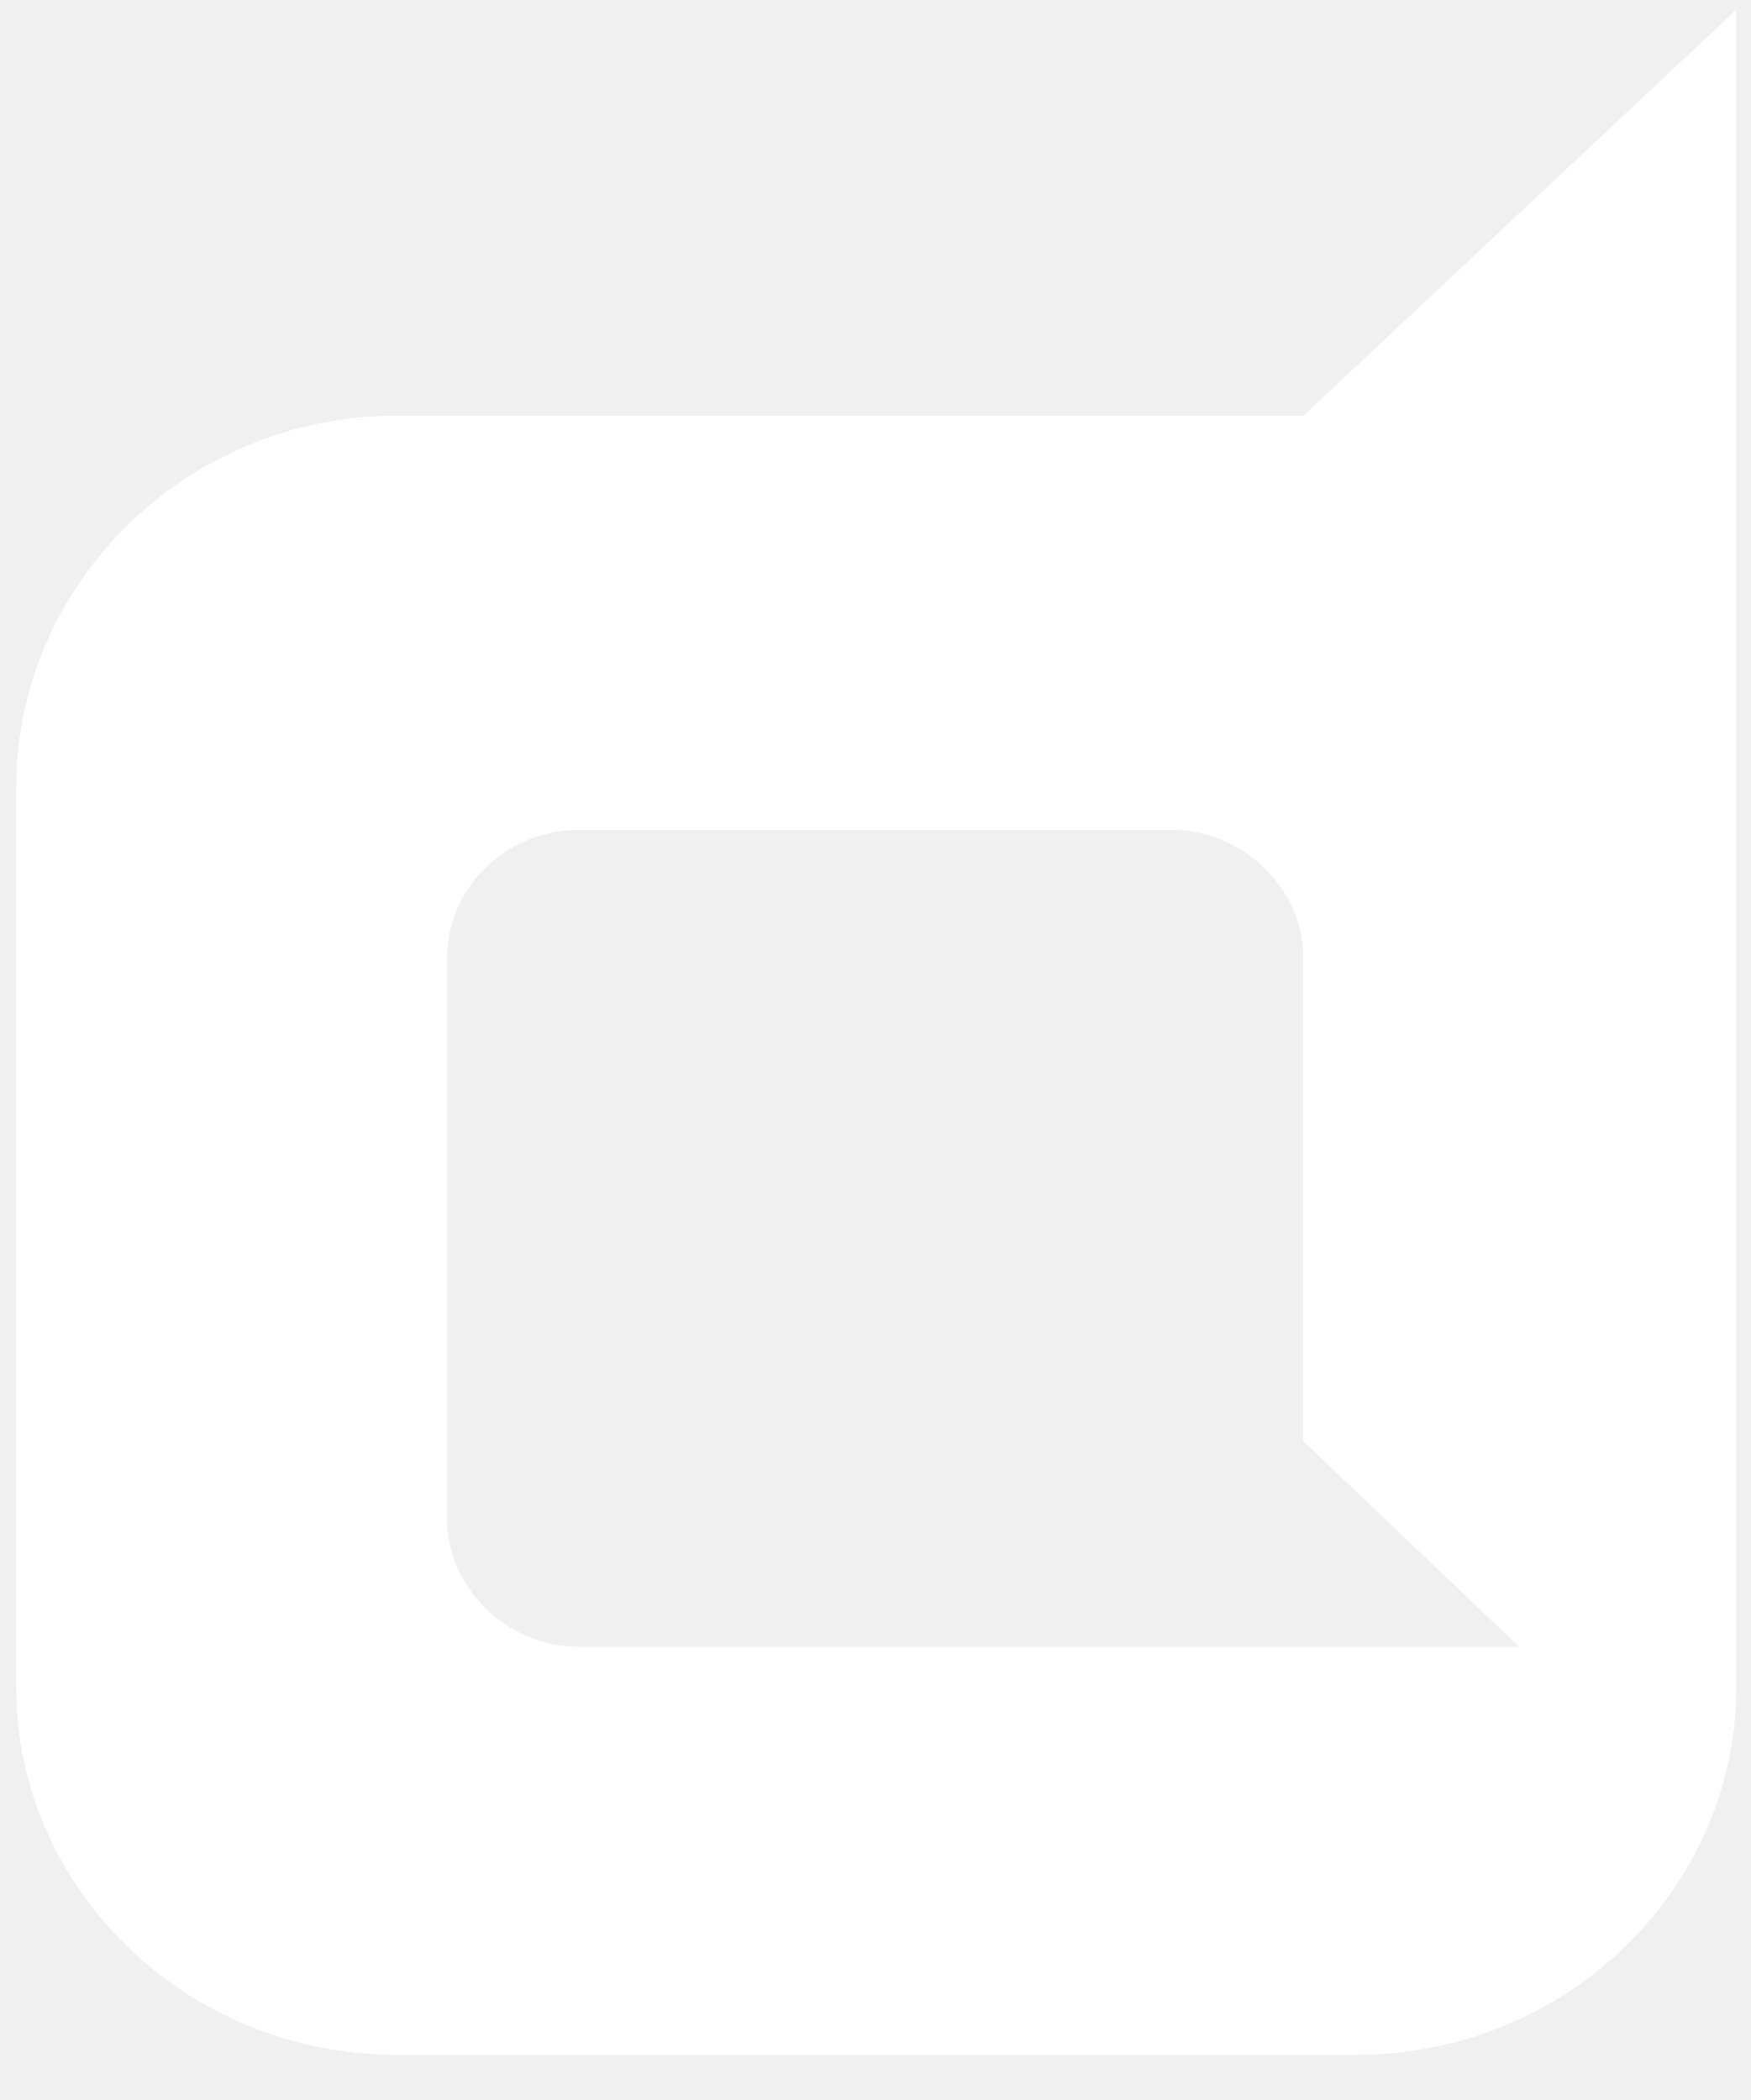
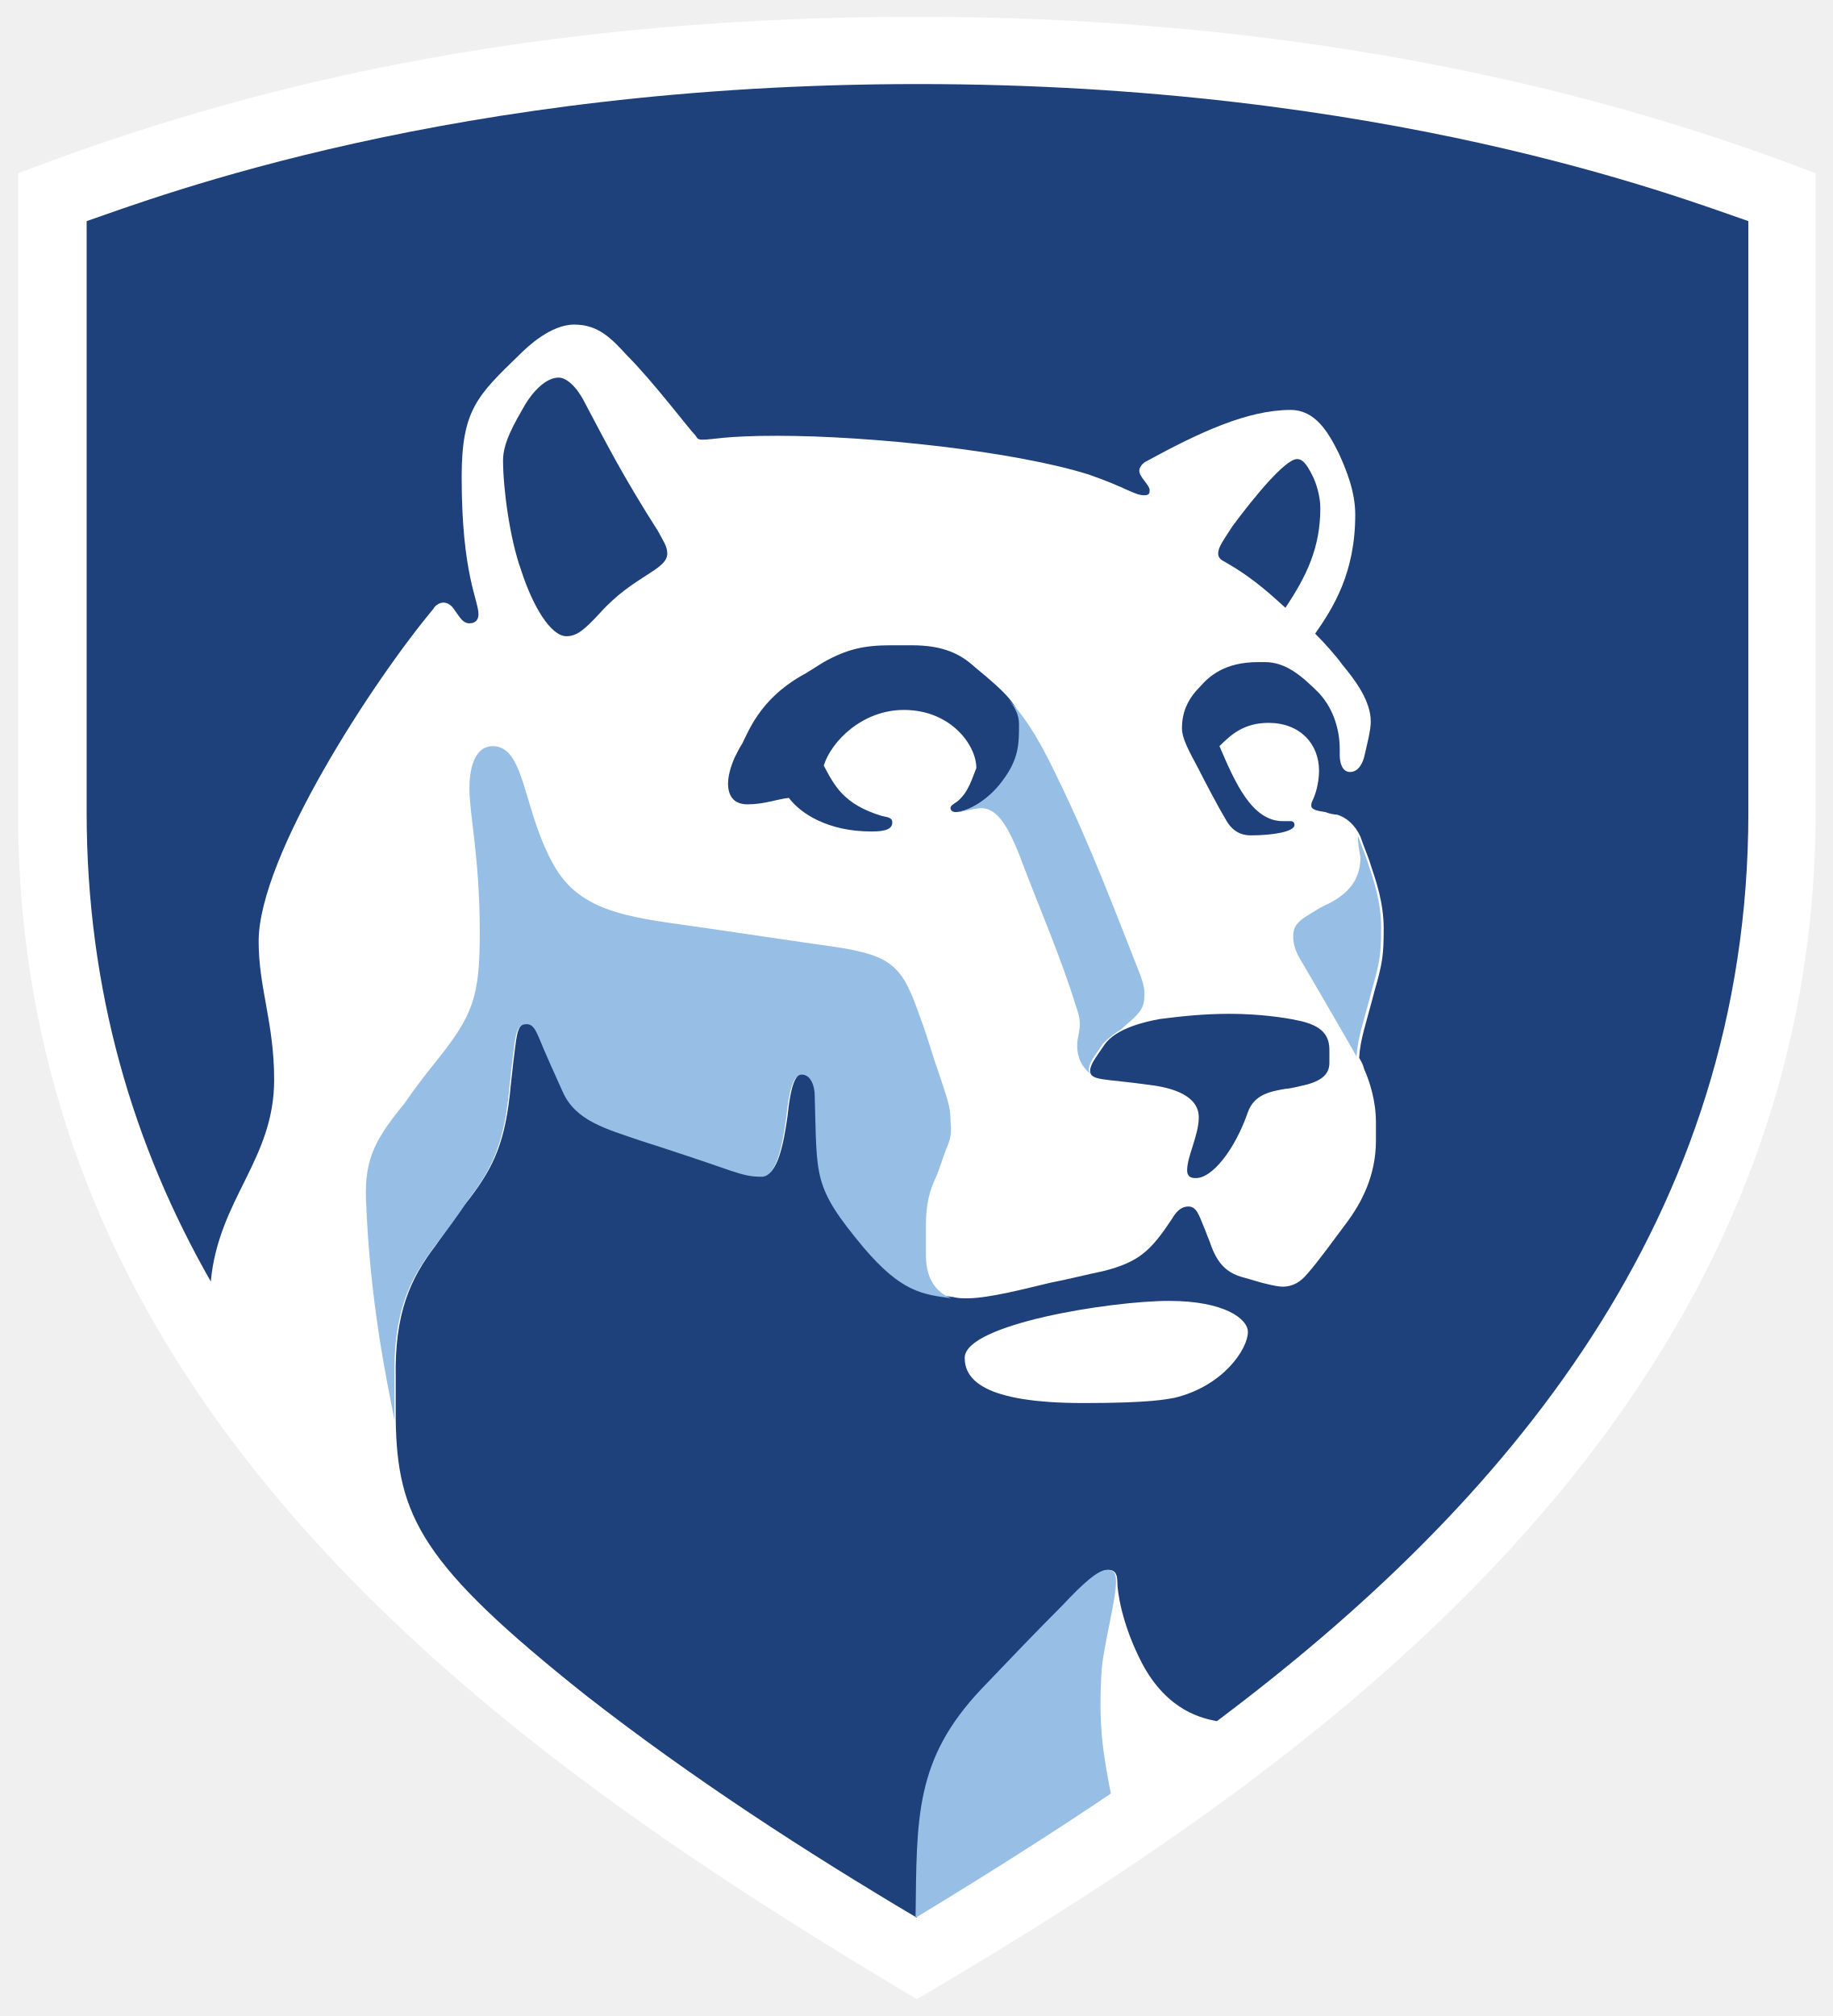
- <svg xmlns="http://www.w3.org/2000/svg" xmlns:xlink="http://www.w3.org/1999/xlink" version="1.1" id="Layer_1" x="0px" y="0px" viewBox="0 0 85 102" style="enable-background:new 0 0 85 102;" xml:space="preserve">
+ <svg xmlns="http://www.w3.org/2000/svg" version="1.1" id="Layer_1" x="0px" y="0px" viewBox="0 0 141.7 155.9" style="enable-background:new 0 0 141.7 155.9;" xml:space="preserve">
  <style type="text/css">
- 	.st0{clip-path:url(#SVGID_2_);}
- 	.st1{clip-path:url(#XMLID_19_);fill:#FFFFFF;}
+ 	.st0{fill:#FFFFFF;}
+ 	.st1{fill:#1E417C;}
+ 	.st2{fill:#97BEE5;}
</style>
  <g>
-     <defs>
-       <path id="SVGID_1_" d="M63.3,70V46.5c0-3.3-2.9-6.2-6.4-6.2H28.1c-3.6,0-6.4,2.9-6.4,6.2v27.3c0,3.3,2.9,6.2,6.4,6.2h45.7L63.3,70    z M19.3,20.2h44L84.3,0.5V82c0,9.6-8.1,17.8-18.5,17.8H19.3C8.9,99.8,0.8,91.6,0.8,82V38.2C0.8,28.5,8.9,20.2,19.3,20.2z" />
-     </defs>
-     <use xlink:href="#SVGID_1_" style="overflow:visible;fill-rule:evenodd;clip-rule:evenodd;fill:#FFFFFF;" />
-     <clipPath id="SVGID_2_">
-       <use xlink:href="#SVGID_1_" style="overflow:visible;" />
-     </clipPath>
-     <g class="st0">
-       <defs>
-         <rect id="XMLID_3_" x="-1500.3" y="-110" width="2945" height="2666.8" />
-       </defs>
-       <use xlink:href="#XMLID_3_" style="overflow:visible;fill:#FFFFFF;" />
-       <clipPath id="XMLID_19_">
-         <use xlink:href="#XMLID_3_" style="overflow:visible;" />
-       </clipPath>
-       <rect id="XMLID_4_" x="-9.4" y="-9.8" class="st1" width="103.9" height="119.8" />
+     <g id="XMLID_47_">
+       <g id="XMLID_67_">
+         <path id="XMLID_107_" class="st0" d="M70.9,154.6C40.2,136.3,1.4,109.8,1.4,62.9V13.4C15.6,8,37.5,1.3,70.9,1.3     c33.8,0,57,7.3,69.5,12.1v49.5C140.3,110.2,100.1,137.4,70.9,154.6z" />
+       </g>
+       <g id="XMLID_52_">
+         <path id="XMLID_58_" class="st1" d="M91.8,90.5c0-1.1,0.9-2.7,0.9-4.1c0-1.7-2.1-2.3-3.8-2.5c-3.5-0.5-4.6-0.3-4.6-1.1     c0-0.5,0.5-1.1,1.1-2c0.9-1.3,3.2-1.8,4.3-2c1.6-0.2,3.3-0.4,5.4-0.4c2.3,0,4.3,0.3,5.2,0.5c2.1,0.4,2.5,1.3,2.5,2.3     c0,0.2,0,0.7,0,1c0,1-0.8,1.5-2.3,1.8c-0.4,0.1-0.9,0.2-1.1,0.2c-1.1,0.2-2.4,0.4-2.9,1.8c-1,2.9-2.8,5.2-4.1,5.1     C92,91.1,91.8,90.9,91.8,90.5z M94.8,43.5c-0.1-0.1-0.6-0.2-0.6-0.7c0-0.5,0.4-1,1.1-2.1c1.7-2.3,4.1-5.2,5-5.2     c0.4,0,0.7,0.3,1.2,1.3c0.3,0.6,0.6,1.6,0.6,2.5c0,3.1-1.1,5.3-2.7,7.7C98.6,46.3,97.1,44.8,94.8,43.5z M43.8,49.2     c0.8,0,1.4-0.5,2.6-1.8c2.6-2.9,5.2-3.3,5.2-4.6c0-0.6-0.4-1.1-0.7-1.7c-2.8-4.4-4-6.8-5.7-10c-0.6-1.2-1.4-1.9-2-1.9     c-1,0-2,1.1-2.6,2.1c-0.8,1.4-1.7,2.9-1.7,4.3c0,2.1,0.5,6,1.4,8.5C41.2,46.9,42.6,49.2,43.8,49.2z M75.5,59.4     c0-1.8-2-4.5-5.6-4.5c-3.2,0-5.6,2.4-6.2,4.3c0.8,1.5,1.5,3,4.5,3.9c0.4,0.1,0.8,0.1,0.8,0.5c0,0.5-0.5,0.7-1.6,0.7     c-3.4,0-5.5-1.4-6.4-2.6c-0.9,0.1-1.9,0.5-3.2,0.5c-1.1,0-1.5-0.7-1.5-1.6c0-0.6,0.2-1.3,0.5-2c0.2-0.4,0.4-0.8,0.6-1.1     c0.5-1,1.4-3.4,4.5-5.2c0.4-0.2,1.3-0.8,1.8-1.1c1.8-1,3.1-1.3,5.2-1.3c0.2,0,1.3,0,1.6,0c2.5,0,3.8,0.7,4.9,1.7     c2.3,1.9,3.5,3,3.5,4.4c0,1.6-0.1,2.8-1.3,4.4c-1.1,1.4-2.7,2.4-3.7,2.4c-0.3,0-0.4-0.2-0.4-0.3c0-0.2,0.2-0.3,0.5-0.5     C74.9,61.3,75.2,60.1,75.5,59.4z M90.8,108.1c-0.6,0.1-1.8,0.4-7,0.4c-7.9,0-9.2-1.9-9.2-3.5c0-2.6,11.3-4.4,15.8-4.4     c4.3,0,6.1,1.4,6.1,2.4C96.5,104.3,94.6,107.2,90.8,108.1z M45.3,131.1c8.2,6.4,17,12.1,25.6,17.2l0,0l0,0     c0.1-7.7-0.2-12.3,5.1-17.7c2.1-2.2,4.3-4.5,6.3-6.5c1.5-1.5,2.7-2.7,3.4-2.7c0.5,0,0.7,0.3,0.7,0.9c0,0.7,0.3,3.2,1.9,6.3     c2,3.8,4.8,4.3,5.8,4.5c22.4-16.8,41.1-38.9,41.1-70.3c0-17.2,0-45.7,0-45.7c-5.5-1.9-28.2-10.6-64.2-10.6S12.2,15.2,6.7,17.1     c0,0,0,28.5,0,45.7c0,13.8,3.6,25.8,9.6,36.3c0.6-6.4,4.9-9.4,4.9-15.6c0-4.4-1.2-7.1-1.2-10.7c0-6.6,8.9-20.2,13.5-25.7     c0.1-0.2,0.4-0.5,0.8-0.5c0.3,0,0.6,0.2,0.8,0.5c0.5,0.7,0.7,1.1,1.2,1.1c0.5,0,0.7-0.3,0.7-0.7c0-1.1-1.3-3.1-1.3-10.6     c0-5.2,1.2-6.3,4.5-9.5c0.6-0.6,2.4-2.3,4.2-2.3c1.9,0,2.9,1.1,4.1,2.4c2,2,4.8,5.7,5.3,6.2c0.1,0.2,0.2,0.3,0.5,0.3     c0.9,0,1.7-0.3,5.8-0.3c7.3,0,18.4,1.2,24.1,3c2.9,1,3.5,1.6,4.3,1.6c0.4,0,0.4-0.2,0.4-0.4c0-0.4-0.8-1-0.8-1.5     c0-0.3,0.3-0.6,0.5-0.7c4.2-2.3,7.9-4,11.2-4c1.9,0,2.9,1.7,3.7,3.3c0.6,1.3,1.3,3,1.3,4.8c0,4.5-1.7,7.2-3.1,9.2     c0.7,0.7,1.6,1.7,2.1,2.4c1,1.2,2.2,2.8,2.2,4.4c0,0.7-0.3,1.8-0.5,2.7c-0.1,0.4-0.4,1.2-1.1,1.2c-0.6,0-0.8-0.7-0.8-1.3     c0-0.1,0-0.4,0-0.5c0-1.3-0.4-3-1.6-4.3c-1.4-1.4-2.6-2.4-4.2-2.4c-0.1,0-0.4,0-0.5,0c-2.6,0-3.8,1.1-4.5,1.9     c-0.8,0.8-1.4,1.8-1.4,3.2c0,0.8,0.5,1.7,1.3,3.2c0.4,0.8,1.5,2.9,2.1,3.9c0.5,0.9,1.2,1.2,1.9,1.2c1.8,0,3.4-0.3,3.4-0.8     c0-0.2-0.1-0.3-0.3-0.3c-0.1,0-0.4,0-0.6,0c-2.4,0-3.7-3-4.9-5.8c0.9-0.9,1.9-1.8,3.8-1.8c2.4,0,3.9,1.6,3.9,3.7     c0,1-0.3,1.9-0.5,2.3c-0.1,0.2-0.1,0.3-0.1,0.4c0,0.3,0.4,0.4,1.1,0.5c0.2,0.1,0.7,0.2,0.9,0.2c0.7,0.2,1.4,0.8,1.8,1.7     c0.2,0.6,0.7,1.8,0.8,2.2c0.4,1.2,1,2.9,1,4.9c0,2.1-0.1,2.7-0.7,4.8c-0.7,2.7-1.1,3.7-1.2,5.2c0.3,0.5,0.3,0.6,0.4,0.9     c0.4,0.9,0.9,2.4,0.9,4.1c0,0.5,0,1.4,0,1.4c0,2.7-1.1,4.8-2.3,6.4c-0.9,1.2-2.2,3-3,3.9c-0.5,0.6-1.1,1-1.9,1     c-0.3,0-0.8-0.1-1.2-0.2c-0.5-0.1-1.4-0.4-1.8-0.5c-1.6-0.4-2.2-1.4-2.7-2.9c-0.1-0.2-0.3-0.8-0.4-1c-0.4-1-0.6-1.6-1.2-1.6     c-0.5,0-0.9,0.3-1.3,1c-1.6,2.4-2.5,3.3-5.3,4c-1,0.2-3,0.7-4.1,0.9c-1.7,0.4-4.7,1.2-6.4,1.2c-0.4,0-0.7,0-1.1-0.1     c-2.3-0.3-3.9-0.5-6.8-3.9c-4-4.7-3.5-5.4-3.8-11.8c0-0.7-0.3-1.6-1-1.6c-0.7,0-1,1.4-1.2,3.3c-0.3,2.2-0.8,4.6-1.9,4.6     c-0.8,0-1.3-0.1-2.5-0.5c-1.4-0.5-5-1.7-6.9-2.3c-2.6-0.8-5-1.5-6-3.8c-0.5-1.1-1.3-3.1-1.8-4.1c-0.3-0.7-0.5-1.1-1-1.1     c-0.7,0-0.8,0.8-0.9,1.4c-0.1,0.7-0.3,2.4-0.4,3.4c-0.4,4.4-1.3,6.3-3.2,8.8c-0.9,1.1-1.7,2.3-2.6,3.6c-2,2.6-3.2,5.3-3.1,10.3     c0,0.3,0,2.2,0,3.1C30.7,117.3,32.6,121,45.3,131.1z" />
+         <path id="XMLID_53_" class="st2" d="M105,64.6L105,64.6c0.2,0.6,0.7,1.8,0.8,2.2c0.4,1.2,1,2.9,1,4.9c0,2.1-0.1,2.7-0.7,4.8     c-0.7,2.7-1.1,3.7-1.2,5.2c-0.2-0.4-4.1-7.1-4.4-7.6c-0.3-0.5-0.5-1.1-0.5-1.7c0-0.7,0.3-1.1,1.1-1.6c0.5-0.3,1.1-0.7,1.6-0.9     c2-1,2.5-2.3,2.5-3.6C105.1,65.7,105,65.2,105,64.6z M88.1,75.2c0.2,0.5,0.4,1.1,0.4,1.6c0,1-0.2,1.3-0.8,1.9     c-0.3,0.3-0.7,0.6-1,0.9c-0.5,0.3-1,0.7-1.4,1.1c-0.6,0.9-1.1,1.5-1.1,2c0,0.2,0.1,0.3,0.2,0.4c-0.8-0.6-1.1-1.4-1.1-2.2     c0-0.7,0.2-1.1,0.2-1.7c0-0.6-0.2-1.1-0.3-1.4c-1.1-3.6-2.9-7.8-4-10.7c-1.1-3-2-4.6-3.3-4.6c-0.7,0-1.3,0.3-2.1,0.3     c1,0,2.6-0.9,3.7-2.4c1.3-1.7,1.3-2.9,1.3-4.4c0-0.7-0.3-1.3-0.8-1.9c1.6,1.7,2.7,3.8,3.8,6.1C84.3,65.3,86.4,70.9,88.1,75.2z      M30.5,109.8c0-0.9,0-2.8,0-3.1c-0.1-5.1,1.1-7.7,3.1-10.3c1-1.3,1.8-2.4,2.6-3.6c1.9-2.5,2.8-4.4,3.2-8.8c0.1-1,0.3-2.7,0.4-3.4     c0.1-0.6,0.2-1.4,0.9-1.4c0.5,0,0.7,0.4,1,1.1c0.4,1,1.3,3,1.8,4.1c1,2.3,3.4,2.9,6,3.8c1.9,0.6,5.5,1.8,6.9,2.3     c1.2,0.4,1.7,0.5,2.5,0.5c1.1,0,1.6-2.3,1.9-4.6c0.2-1.9,0.5-3.3,1.2-3.3c0.7,0,1,0.9,1,1.6c0.2,6.4-0.2,7,3.8,11.8     c2.9,3.4,4.5,3.6,6.8,3.9c-0.9-0.3-2-1.2-2-3.3c0-0.4,0-2,0-2.3c0-1.1,0.1-2.3,0.7-3.6c0.3-0.6,0.6-1.7,0.9-2.4     c0.5-1.2,0.3-1.5,0.3-2.3c0-0.9-0.3-1.7-1-3.8c-0.4-1.1-0.8-2.6-1.3-3.9c-1.4-4-2-4.9-6.8-5.6c-1.5-0.2-8.2-1.2-9.6-1.4     c-5.4-0.8-9.6-1-11.8-4.6c-2.6-4.3-2.3-9.5-4.9-9.5c-1.2,0-1.8,1.3-1.8,3.3c0,2,0.8,5.3,0.8,11.1c0,5-0.5,6.4-3.4,10     c-0.8,1-1.8,2.3-2.4,3.2c-2.2,2.7-3.1,4.2-3,7.4C28.6,100.7,29.9,106.7,30.5,109.8z M85.2,129c0.2-2,1.1-5.3,1.1-6.7v0     c0-0.7-0.2-0.9-0.7-0.9c-0.7,0-1.9,1.1-3.4,2.7c-2,2-4.2,4.3-6.3,6.5c-5.2,5.5-5,10-5.1,17.7l0,0c5.8-3.5,11.1-6.9,15.1-9.6     C85.3,135.6,84.9,133.3,85.2,129z" />
+       </g>
    </g>
  </g>
</svg>
